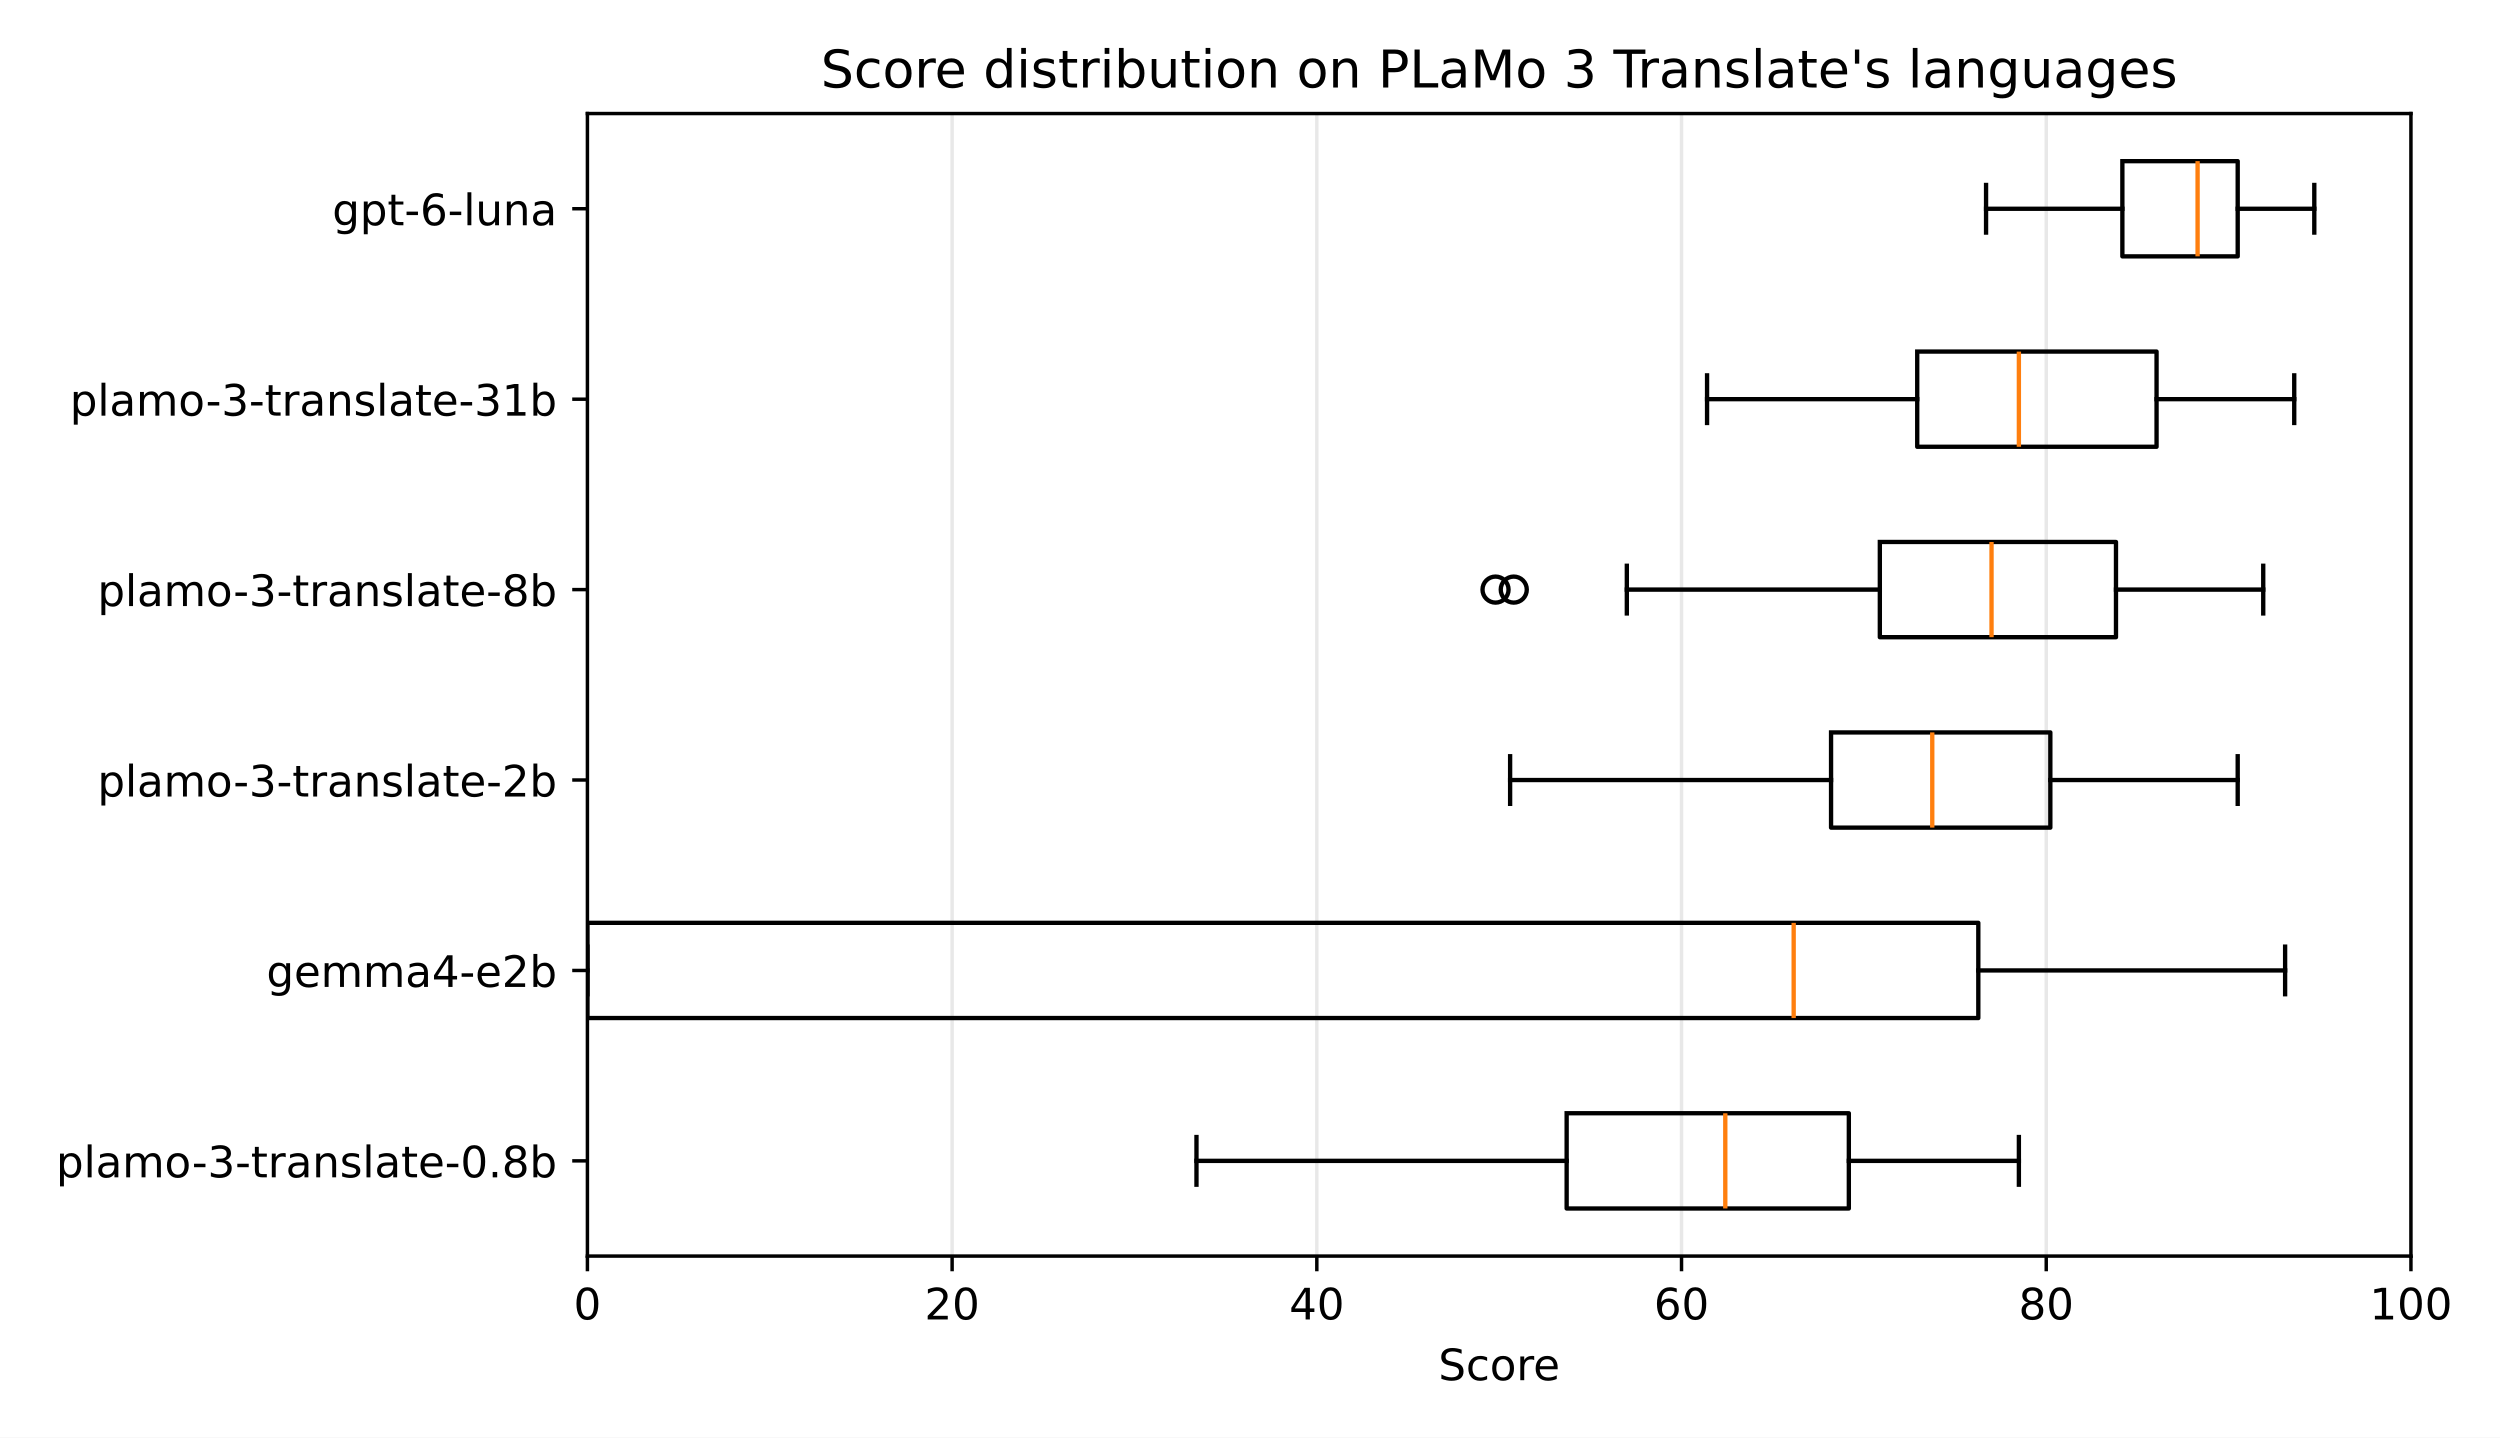
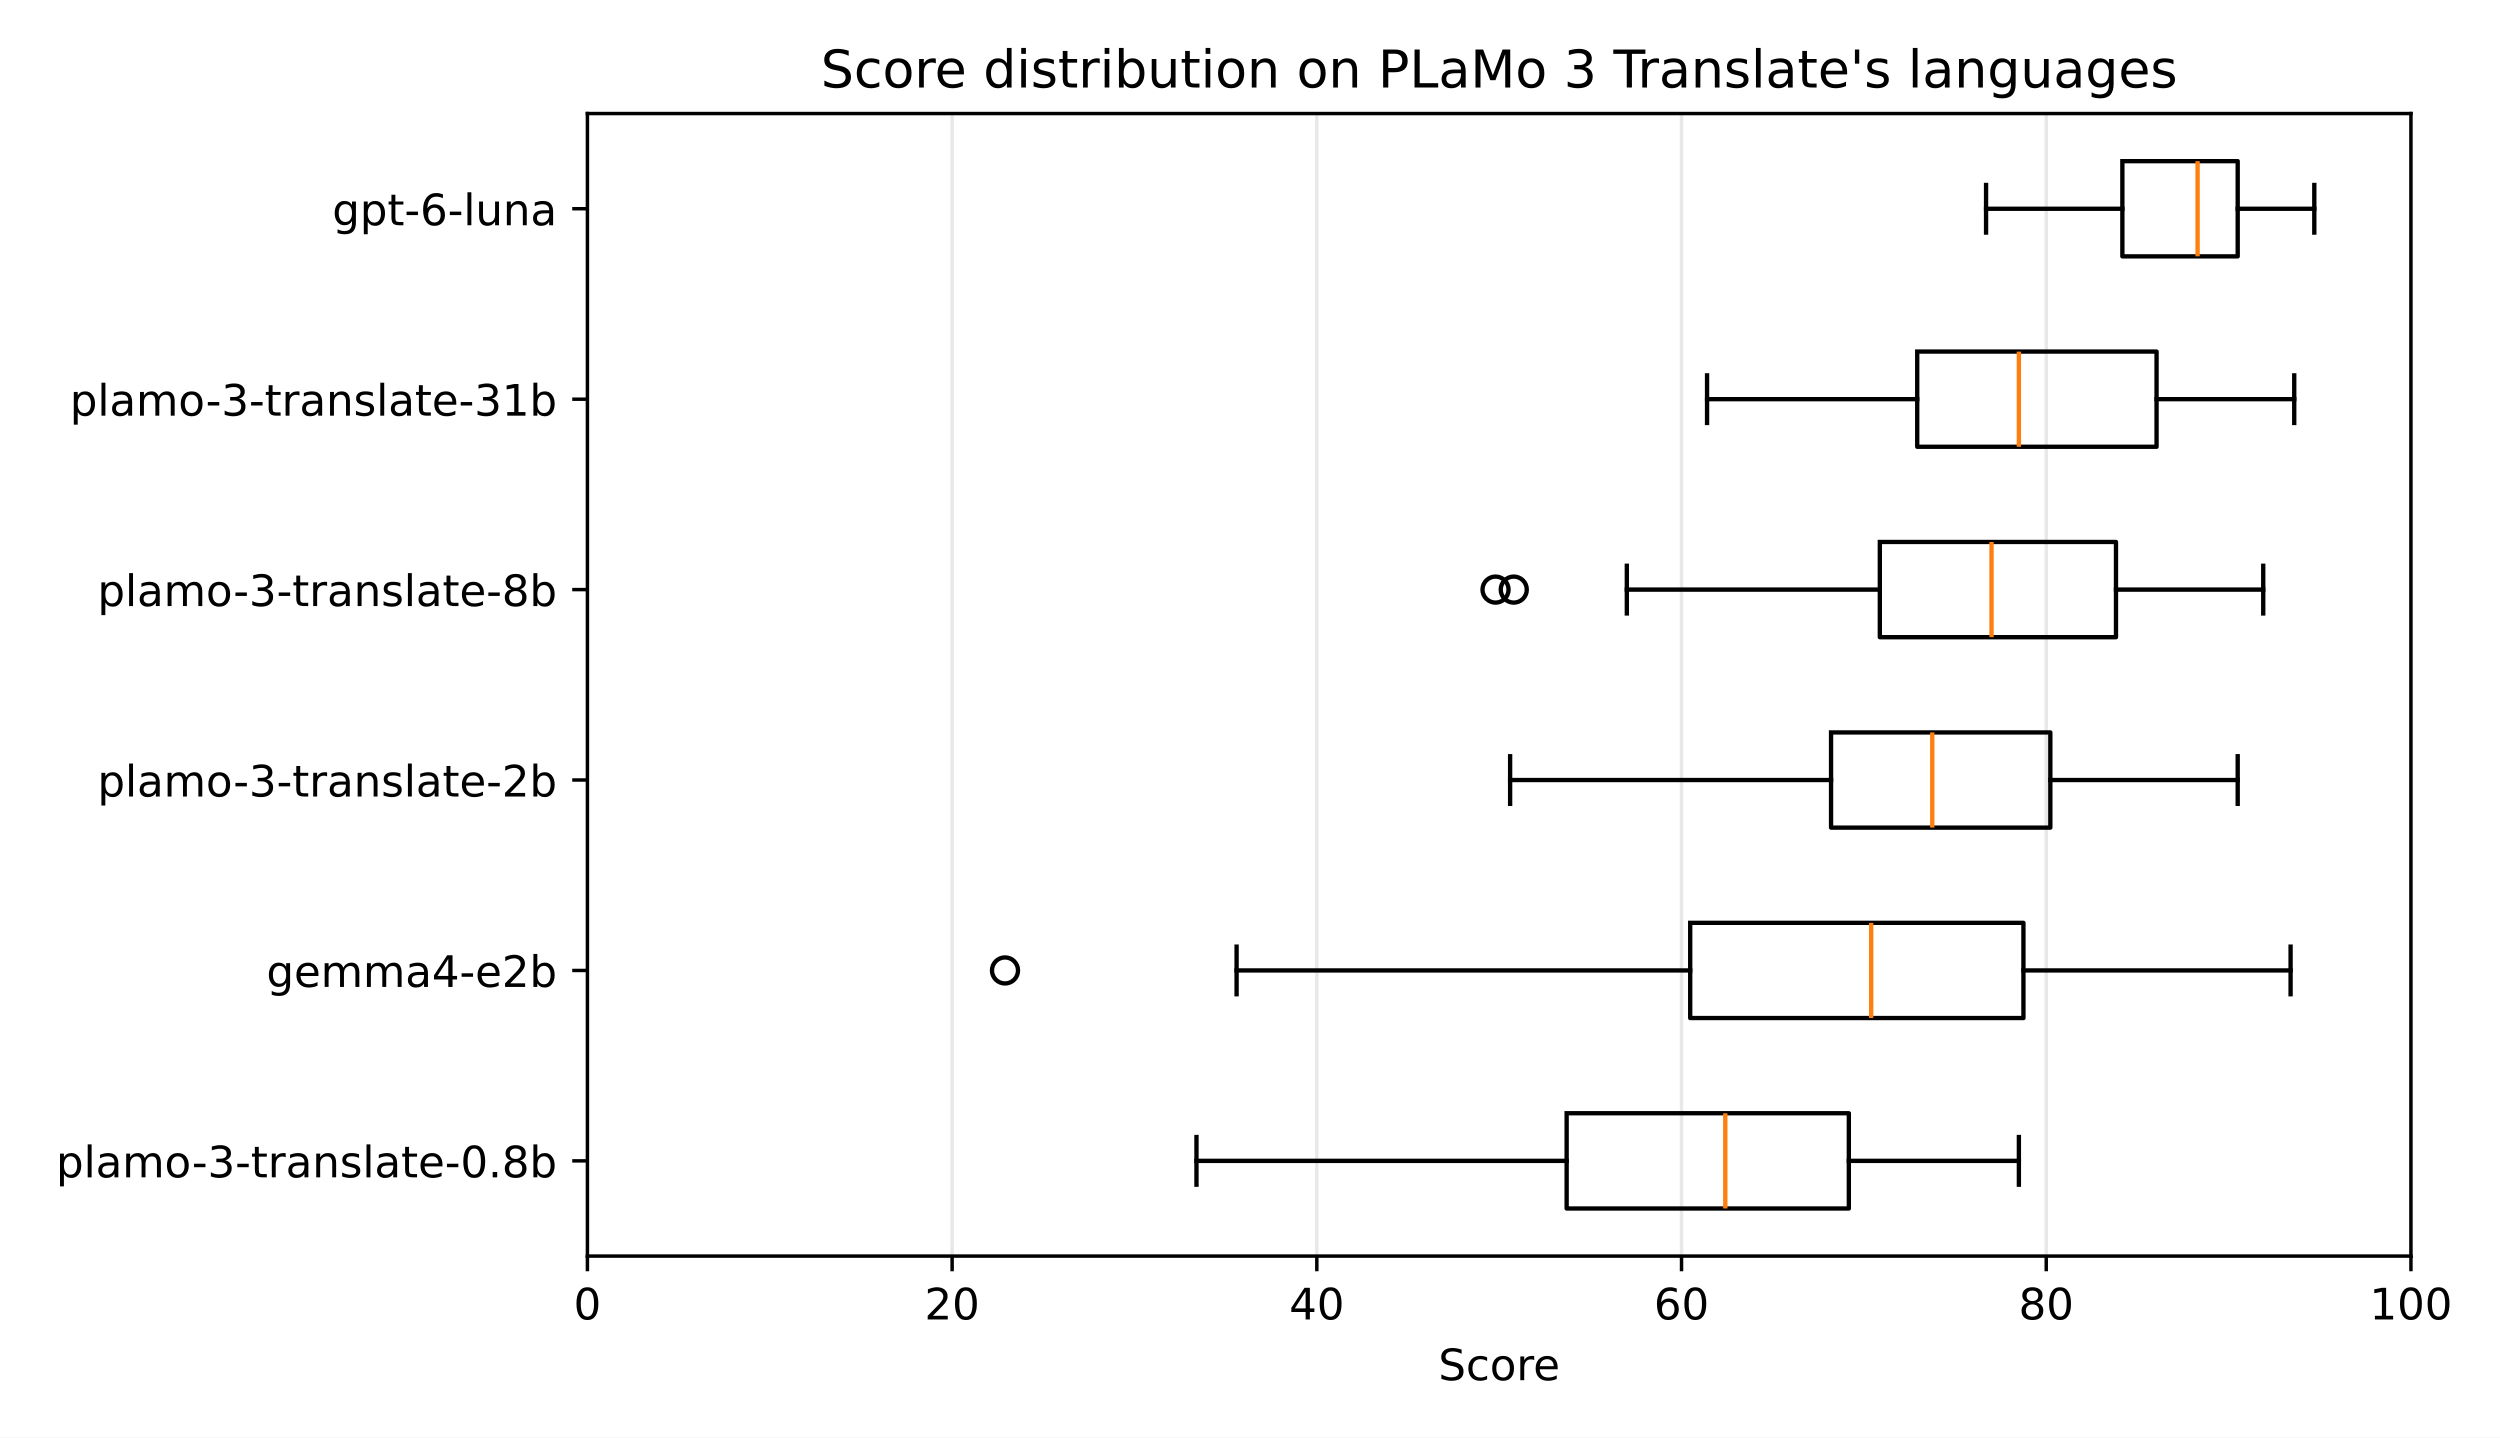
<svg xmlns="http://www.w3.org/2000/svg" xmlns:xlink="http://www.w3.org/1999/xlink" width="576pt" height="331.2pt" viewBox="0 0 576 331.2" version="1.1">
  <defs>
    <style type="text/css">*{stroke-linejoin: round; stroke-linecap: butt}</style>
  </defs>
  <g id="figure_1">
    <g id="patch_1">
      <path d="M 0 331.2  L 576 331.2  L 576 0  L 0 0  z " style="fill: #ffffff" />
    </g>
    <g id="axes_1">
      <g id="patch_2">
        <path d="M 135.34 289.4  L 555.48 289.4  L 555.48 26.16  L 135.34 26.16  z " style="fill: #ffffff" />
      </g>
      <g id="matplotlib.axis_1">
        <g id="xtick_1">
          <g id="line2d_1">
            <path d="M 135.34 289.4  L 135.34 26.16  " clip-path="url(#p8985b34cfa)" style="fill: none; stroke: #b0b0b0; stroke-opacity: 0.3; stroke-width: 0.8; stroke-linecap: square" />
          </g>
          <g id="line2d_2">
            <defs>
              <path id="m380022a81d" d="M 0 0  L 0 3.5  " style="stroke: #000000; stroke-width: 0.8" />
            </defs>
            <g>
              <use xlink:href="#m380022a81d" x="135.34" y="289.4" style="stroke: #000000; stroke-width: 0.8" />
            </g>
          </g>
          <g id="text_1">
            <g transform="translate(132.1587 303.9977) scale(0.1 -0.1)">
              <defs>
                <path id="DejaVuSans-13" d="M 2034 4250  Q 1547 4250 1301 3770  Q 1056 3291 1056 2328  Q 1056 1369 1301 889  Q 1547 409 2034 409  Q 2525 409 2770 889  Q 3016 1369 3016 2328  Q 3016 3291 2770 3770  Q 2525 4250 2034 4250  z M 2034 4750  Q 2819 4750 3233 4129  Q 3647 3509 3647 2328  Q 3647 1150 3233 529  Q 2819 -91 2034 -91  Q 1250 -91 836 529  Q 422 1150 422 2328  Q 422 3509 836 4129  Q 1250 4750 2034 4750  z " transform="scale(0.015625)" />
              </defs>
              <use xlink:href="#DejaVuSans-13" />
            </g>
          </g>
        </g>
        <g id="xtick_2">
          <g id="line2d_3">
            <path d="M 219.368 289.4  L 219.368 26.16  " clip-path="url(#p8985b34cfa)" style="fill: none; stroke: #b0b0b0; stroke-opacity: 0.3; stroke-width: 0.8; stroke-linecap: square" />
          </g>
          <g id="line2d_4">
            <g>
              <use xlink:href="#m380022a81d" x="219.368" y="289.4" style="stroke: #000000; stroke-width: 0.8" />
            </g>
          </g>
          <g id="text_2">
            <g transform="translate(213.0055 303.9977) scale(0.1 -0.1)">
              <defs>
                <path id="DejaVuSans-15" d="M 1228 531  L 3431 531  L 3431 0  L 469 0  L 469 531  Q 828 903 1448 1529  Q 2069 2156 2228 2338  Q 2531 2678 2651 2914  Q 2772 3150 2772 3378  Q 2772 3750 2511 3984  Q 2250 4219 1831 4219  Q 1534 4219 1204 4116  Q 875 4013 500 3803  L 500 4441  Q 881 4594 1212 4672  Q 1544 4750 1819 4750  Q 2544 4750 2975 4387  Q 3406 4025 3406 3419  Q 3406 3131 3298 2873  Q 3191 2616 2906 2266  Q 2828 2175 2409 1742  Q 1991 1309 1228 531  z " transform="scale(0.015625)" />
              </defs>
              <use xlink:href="#DejaVuSans-15" />
              <use xlink:href="#DejaVuSans-13" transform="translate(63.625 0)" />
            </g>
          </g>
        </g>
        <g id="xtick_3">
          <g id="line2d_5">
            <path d="M 303.396 289.4  L 303.396 26.16  " clip-path="url(#p8985b34cfa)" style="fill: none; stroke: #b0b0b0; stroke-opacity: 0.3; stroke-width: 0.8; stroke-linecap: square" />
          </g>
          <g id="line2d_6">
            <g>
              <use xlink:href="#m380022a81d" x="303.396" y="289.4" style="stroke: #000000; stroke-width: 0.8" />
            </g>
          </g>
          <g id="text_3">
            <g transform="translate(297.0335 303.9977) scale(0.1 -0.1)">
              <defs>
                <path id="DejaVuSans-17" d="M 2419 4116  L 825 1625  L 2419 1625  L 2419 4116  z M 2253 4666  L 3047 4666  L 3047 1625  L 3713 1625  L 3713 1100  L 3047 1100  L 3047 0  L 2419 0  L 2419 1100  L 313 1100  L 313 1709  L 2253 4666  z " transform="scale(0.015625)" />
              </defs>
              <use xlink:href="#DejaVuSans-17" />
              <use xlink:href="#DejaVuSans-13" transform="translate(63.625 0)" />
            </g>
          </g>
        </g>
        <g id="xtick_4">
          <g id="line2d_7">
            <path d="M 387.424 289.4  L 387.424 26.16  " clip-path="url(#p8985b34cfa)" style="fill: none; stroke: #b0b0b0; stroke-opacity: 0.3; stroke-width: 0.8; stroke-linecap: square" />
          </g>
          <g id="line2d_8">
            <g>
              <use xlink:href="#m380022a81d" x="387.424" y="289.4" style="stroke: #000000; stroke-width: 0.8" />
            </g>
          </g>
          <g id="text_4">
            <g transform="translate(381.0615 303.9977) scale(0.1 -0.1)">
              <defs>
                <path id="DejaVuSans-19" d="M 2113 2584  Q 1688 2584 1439 2293  Q 1191 2003 1191 1497  Q 1191 994 1439 701  Q 1688 409 2113 409  Q 2538 409 2786 701  Q 3034 994 3034 1497  Q 3034 2003 2786 2293  Q 2538 2584 2113 2584  z M 3366 4563  L 3366 3988  Q 3128 4100 2886 4159  Q 2644 4219 2406 4219  Q 1781 4219 1451 3797  Q 1122 3375 1075 2522  Q 1259 2794 1537 2939  Q 1816 3084 2150 3084  Q 2853 3084 3261 2657  Q 3669 2231 3669 1497  Q 3669 778 3244 343  Q 2819 -91 2113 -91  Q 1303 -91 875 529  Q 447 1150 447 2328  Q 447 3434 972 4092  Q 1497 4750 2381 4750  Q 2619 4750 2861 4703  Q 3103 4656 3366 4563  z " transform="scale(0.015625)" />
              </defs>
              <use xlink:href="#DejaVuSans-19" />
              <use xlink:href="#DejaVuSans-13" transform="translate(63.625 0)" />
            </g>
          </g>
        </g>
        <g id="xtick_5">
          <g id="line2d_9">
            <path d="M 471.452 289.4  L 471.452 26.16  " clip-path="url(#p8985b34cfa)" style="fill: none; stroke: #b0b0b0; stroke-opacity: 0.3; stroke-width: 0.8; stroke-linecap: square" />
          </g>
          <g id="line2d_10">
            <g>
              <use xlink:href="#m380022a81d" x="471.452" y="289.4" style="stroke: #000000; stroke-width: 0.8" />
            </g>
          </g>
          <g id="text_5">
            <g transform="translate(465.0895 303.9977) scale(0.1 -0.1)">
              <defs>
                <path id="DejaVuSans-1b" d="M 2034 2216  Q 1584 2216 1326 1975  Q 1069 1734 1069 1313  Q 1069 891 1326 650  Q 1584 409 2034 409  Q 2484 409 2743 651  Q 3003 894 3003 1313  Q 3003 1734 2745 1975  Q 2488 2216 2034 2216  z M 1403 2484  Q 997 2584 770 2862  Q 544 3141 544 3541  Q 544 4100 942 4425  Q 1341 4750 2034 4750  Q 2731 4750 3128 4425  Q 3525 4100 3525 3541  Q 3525 3141 3298 2862  Q 3072 2584 2669 2484  Q 3125 2378 3379 2068  Q 3634 1759 3634 1313  Q 3634 634 3220 271  Q 2806 -91 2034 -91  Q 1263 -91 848 271  Q 434 634 434 1313  Q 434 1759 690 2068  Q 947 2378 1403 2484  z M 1172 3481  Q 1172 3119 1398 2916  Q 1625 2713 2034 2713  Q 2441 2713 2670 2916  Q 2900 3119 2900 3481  Q 2900 3844 2670 4047  Q 2441 4250 2034 4250  Q 1625 4250 1398 4047  Q 1172 3844 1172 3481  z " transform="scale(0.015625)" />
              </defs>
              <use xlink:href="#DejaVuSans-1b" />
              <use xlink:href="#DejaVuSans-13" transform="translate(63.625 0)" />
            </g>
          </g>
        </g>
        <g id="xtick_6">
          <g id="line2d_11">
            <path d="M 555.48 289.4  L 555.48 26.16  " clip-path="url(#p8985b34cfa)" style="fill: none; stroke: #b0b0b0; stroke-opacity: 0.3; stroke-width: 0.8; stroke-linecap: square" />
          </g>
          <g id="line2d_12">
            <g>
              <use xlink:href="#m380022a81d" x="555.48" y="289.4" style="stroke: #000000; stroke-width: 0.8" />
            </g>
          </g>
          <g id="text_6">
            <g transform="translate(545.9362 303.9977) scale(0.1 -0.1)">
              <defs>
                <path id="DejaVuSans-14" d="M 794 531  L 1825 531  L 1825 4091  L 703 3866  L 703 4441  L 1819 4666  L 2450 4666  L 2450 531  L 3481 531  L 3481 0  L 794 0  L 794 531  z " transform="scale(0.015625)" />
              </defs>
              <use xlink:href="#DejaVuSans-14" />
              <use xlink:href="#DejaVuSans-13" transform="translate(63.625 0)" />
              <use xlink:href="#DejaVuSans-13" transform="translate(127.25 0)" />
            </g>
          </g>
        </g>
        <g id="text_7">
          <g transform="translate(331.4053 317.9977) scale(0.1 -0.1)">
            <defs>
              <path id="DejaVuSans-36" d="M 3425 4513  L 3425 3897  Q 3066 4069 2747 4153  Q 2428 4238 2131 4238  Q 1616 4238 1336 4038  Q 1056 3838 1056 3469  Q 1056 3159 1242 3001  Q 1428 2844 1947 2747  L 2328 2669  Q 3034 2534 3370 2195  Q 3706 1856 3706 1288  Q 3706 609 3251 259  Q 2797 -91 1919 -91  Q 1588 -91 1214 -16  Q 841 59 441 206  L 441 856  Q 825 641 1194 531  Q 1563 422 1919 422  Q 2459 422 2753 634  Q 3047 847 3047 1241  Q 3047 1584 2836 1778  Q 2625 1972 2144 2069  L 1759 2144  Q 1053 2284 737 2584  Q 422 2884 422 3419  Q 422 4038 858 4394  Q 1294 4750 2059 4750  Q 2388 4750 2728 4690  Q 3069 4631 3425 4513  z " transform="scale(0.015625)" />
              <path id="DejaVuSans-46" d="M 3122 3366  L 3122 2828  Q 2878 2963 2633 3030  Q 2388 3097 2138 3097  Q 1578 3097 1268 2742  Q 959 2388 959 1747  Q 959 1106 1268 751  Q 1578 397 2138 397  Q 2388 397 2633 464  Q 2878 531 3122 666  L 3122 134  Q 2881 22 2623 -34  Q 2366 -91 2075 -91  Q 1284 -91 818 406  Q 353 903 353 1747  Q 353 2603 823 3093  Q 1294 3584 2113 3584  Q 2378 3584 2631 3529  Q 2884 3475 3122 3366  z " transform="scale(0.015625)" />
              <path id="DejaVuSans-52" d="M 1959 3097  Q 1497 3097 1228 2736  Q 959 2375 959 1747  Q 959 1119 1226 758  Q 1494 397 1959 397  Q 2419 397 2687 759  Q 2956 1122 2956 1747  Q 2956 2369 2687 2733  Q 2419 3097 1959 3097  z M 1959 3584  Q 2709 3584 3137 3096  Q 3566 2609 3566 1747  Q 3566 888 3137 398  Q 2709 -91 1959 -91  Q 1206 -91 779 398  Q 353 888 353 1747  Q 353 2609 779 3096  Q 1206 3584 1959 3584  z " transform="scale(0.015625)" />
              <path id="DejaVuSans-55" d="M 2631 2963  Q 2534 3019 2420 3045  Q 2306 3072 2169 3072  Q 1681 3072 1420 2755  Q 1159 2438 1159 1844  L 1159 0  L 581 0  L 581 3500  L 1159 3500  L 1159 2956  Q 1341 3275 1631 3429  Q 1922 3584 2338 3584  Q 2397 3584 2469 3576  Q 2541 3569 2628 3553  L 2631 2963  z " transform="scale(0.015625)" />
              <path id="DejaVuSans-48" d="M 3597 1894  L 3597 1613  L 953 1613  Q 991 1019 1311 708  Q 1631 397 2203 397  Q 2534 397 2845 478  Q 3156 559 3463 722  L 3463 178  Q 3153 47 2828 -22  Q 2503 -91 2169 -91  Q 1331 -91 842 396  Q 353 884 353 1716  Q 353 2575 817 3079  Q 1281 3584 2069 3584  Q 2775 3584 3186 3129  Q 3597 2675 3597 1894  z M 3022 2063  Q 3016 2534 2758 2815  Q 2500 3097 2075 3097  Q 1594 3097 1305 2825  Q 1016 2553 972 2059  L 3022 2063  z " transform="scale(0.015625)" />
            </defs>
            <use xlink:href="#DejaVuSans-36" />
            <use xlink:href="#DejaVuSans-46" transform="translate(63.48438 0)" />
            <use xlink:href="#DejaVuSans-52" transform="translate(118.4688 0)" />
            <use xlink:href="#DejaVuSans-55" transform="translate(179.6562 0)" />
            <use xlink:href="#DejaVuSans-48" transform="translate(218.5625 0)" />
          </g>
        </g>
      </g>
      <g id="matplotlib.axis_2">
        <g id="ytick_1">
          <g id="line2d_13">
            <defs>
              <path id="m317c1294ce" d="M 0 0  L -3.5 0  " style="stroke: #000000; stroke-width: 0.8" />
            </defs>
            <g>
              <use xlink:href="#m317c1294ce" x="135.34" y="48.097" style="stroke: #000000; stroke-width: 0.8" />
            </g>
          </g>
          <g id="text_8">
            <g transform="translate(76.56344 51.89588) scale(0.1 -0.1)">
              <defs>
                <path id="DejaVuSans-4a" d="M 2906 1791  Q 2906 2416 2648 2759  Q 2391 3103 1925 3103  Q 1463 3103 1205 2759  Q 947 2416 947 1791  Q 947 1169 1205 825  Q 1463 481 1925 481  Q 2391 481 2648 825  Q 2906 1169 2906 1791  z M 3481 434  Q 3481 -459 3084 -895  Q 2688 -1331 1869 -1331  Q 1566 -1331 1297 -1286  Q 1028 -1241 775 -1147  L 775 -588  Q 1028 -725 1275 -790  Q 1522 -856 1778 -856  Q 2344 -856 2625 -561  Q 2906 -266 2906 331  L 2906 616  Q 2728 306 2450 153  Q 2172 0 1784 0  Q 1141 0 747 490  Q 353 981 353 1791  Q 353 2603 747 3093  Q 1141 3584 1784 3584  Q 2172 3584 2450 3431  Q 2728 3278 2906 2969  L 2906 3500  L 3481 3500  L 3481 434  z " transform="scale(0.015625)" />
                <path id="DejaVuSans-53" d="M 1159 525  L 1159 -1331  L 581 -1331  L 581 3500  L 1159 3500  L 1159 2969  Q 1341 3281 1617 3432  Q 1894 3584 2278 3584  Q 2916 3584 3314 3078  Q 3713 2572 3713 1747  Q 3713 922 3314 415  Q 2916 -91 2278 -91  Q 1894 -91 1617 61  Q 1341 213 1159 525  z M 3116 1747  Q 3116 2381 2855 2742  Q 2594 3103 2138 3103  Q 1681 3103 1420 2742  Q 1159 2381 1159 1747  Q 1159 1113 1420 752  Q 1681 391 2138 391  Q 2594 391 2855 752  Q 3116 1113 3116 1747  z " transform="scale(0.015625)" />
                <path id="DejaVuSans-57" d="M 1172 4494  L 1172 3500  L 2356 3500  L 2356 3053  L 1172 3053  L 1172 1153  Q 1172 725 1289 603  Q 1406 481 1766 481  L 2356 481  L 2356 0  L 1766 0  Q 1100 0 847 248  Q 594 497 594 1153  L 594 3053  L 172 3053  L 172 3500  L 594 3500  L 594 4494  L 1172 4494  z " transform="scale(0.015625)" />
                <path id="DejaVuSans-10" d="M 313 2009  L 1997 2009  L 1997 1497  L 313 1497  L 313 2009  z " transform="scale(0.015625)" />
                <path id="DejaVuSans-4f" d="M 603 4863  L 1178 4863  L 1178 0  L 603 0  L 603 4863  z " transform="scale(0.015625)" />
                <path id="DejaVuSans-58" d="M 544 1381  L 544 3500  L 1119 3500  L 1119 1403  Q 1119 906 1312 657  Q 1506 409 1894 409  Q 2359 409 2629 706  Q 2900 1003 2900 1516  L 2900 3500  L 3475 3500  L 3475 0  L 2900 0  L 2900 538  Q 2691 219 2414 64  Q 2138 -91 1772 -91  Q 1169 -91 856 284  Q 544 659 544 1381  z M 1991 3584  L 1991 3584  z " transform="scale(0.015625)" />
                <path id="DejaVuSans-51" d="M 3513 2113  L 3513 0  L 2938 0  L 2938 2094  Q 2938 2591 2744 2837  Q 2550 3084 2163 3084  Q 1697 3084 1428 2787  Q 1159 2491 1159 1978  L 1159 0  L 581 0  L 581 3500  L 1159 3500  L 1159 2956  Q 1366 3272 1645 3428  Q 1925 3584 2291 3584  Q 2894 3584 3203 3211  Q 3513 2838 3513 2113  z " transform="scale(0.015625)" />
                <path id="DejaVuSans-44" d="M 2194 1759  Q 1497 1759 1228 1600  Q 959 1441 959 1056  Q 959 750 1161 570  Q 1363 391 1709 391  Q 2188 391 2477 730  Q 2766 1069 2766 1631  L 2766 1759  L 2194 1759  z M 3341 1997  L 3341 0  L 2766 0  L 2766 531  Q 2569 213 2275 61  Q 1981 -91 1556 -91  Q 1019 -91 701 211  Q 384 513 384 1019  Q 384 1609 779 1909  Q 1175 2209 1959 2209  L 2766 2209  L 2766 2266  Q 2766 2663 2505 2880  Q 2244 3097 1772 3097  Q 1472 3097 1187 3025  Q 903 2953 641 2809  L 641 3341  Q 956 3463 1253 3523  Q 1550 3584 1831 3584  Q 2591 3584 2966 3190  Q 3341 2797 3341 1997  z " transform="scale(0.015625)" />
              </defs>
              <use xlink:href="#DejaVuSans-4a" />
              <use xlink:href="#DejaVuSans-53" transform="translate(63.48438 0)" />
              <use xlink:href="#DejaVuSans-57" transform="translate(126.9688 0)" />
              <use xlink:href="#DejaVuSans-10" transform="translate(166.1719 0)" />
              <use xlink:href="#DejaVuSans-19" transform="translate(202.25 0)" />
              <use xlink:href="#DejaVuSans-10" transform="translate(265.875 0)" />
              <use xlink:href="#DejaVuSans-4f" transform="translate(301.9531 0)" />
              <use xlink:href="#DejaVuSans-58" transform="translate(329.7344 0)" />
              <use xlink:href="#DejaVuSans-51" transform="translate(393.1094 0)" />
              <use xlink:href="#DejaVuSans-44" transform="translate(456.4844 0)" />
            </g>
          </g>
        </g>
        <g id="ytick_2">
          <g id="line2d_14">
            <g>
              <use xlink:href="#m317c1294ce" x="135.34" y="91.97" style="stroke: #000000; stroke-width: 0.8" />
            </g>
          </g>
          <g id="text_9">
            <g transform="translate(16.09469 95.76922) scale(0.1 -0.1)">
              <defs>
                <path id="DejaVuSans-50" d="M 3328 2828  Q 3544 3216 3844 3400  Q 4144 3584 4550 3584  Q 5097 3584 5394 3201  Q 5691 2819 5691 2113  L 5691 0  L 5113 0  L 5113 2094  Q 5113 2597 4934 2840  Q 4756 3084 4391 3084  Q 3944 3084 3684 2787  Q 3425 2491 3425 1978  L 3425 0  L 2847 0  L 2847 2094  Q 2847 2600 2669 2842  Q 2491 3084 2119 3084  Q 1678 3084 1418 2786  Q 1159 2488 1159 1978  L 1159 0  L 581 0  L 581 3500  L 1159 3500  L 1159 2956  Q 1356 3278 1631 3431  Q 1906 3584 2284 3584  Q 2666 3584 2933 3390  Q 3200 3197 3328 2828  z " transform="scale(0.015625)" />
                <path id="DejaVuSans-16" d="M 2597 2516  Q 3050 2419 3304 2112  Q 3559 1806 3559 1356  Q 3559 666 3084 287  Q 2609 -91 1734 -91  Q 1441 -91 1130 -33  Q 819 25 488 141  L 488 750  Q 750 597 1062 519  Q 1375 441 1716 441  Q 2309 441 2620 675  Q 2931 909 2931 1356  Q 2931 1769 2642 2001  Q 2353 2234 1838 2234  L 1294 2234  L 1294 2753  L 1863 2753  Q 2328 2753 2575 2939  Q 2822 3125 2822 3475  Q 2822 3834 2567 4026  Q 2313 4219 1838 4219  Q 1578 4219 1281 4162  Q 984 4106 628 3988  L 628 4550  Q 988 4650 1302 4700  Q 1616 4750 1894 4750  Q 2613 4750 3031 4423  Q 3450 4097 3450 3541  Q 3450 3153 3228 2886  Q 3006 2619 2597 2516  z " transform="scale(0.015625)" />
                <path id="DejaVuSans-56" d="M 2834 3397  L 2834 2853  Q 2591 2978 2328 3040  Q 2066 3103 1784 3103  Q 1356 3103 1142 2972  Q 928 2841 928 2578  Q 928 2378 1081 2264  Q 1234 2150 1697 2047  L 1894 2003  Q 2506 1872 2764 1633  Q 3022 1394 3022 966  Q 3022 478 2636 193  Q 2250 -91 1575 -91  Q 1294 -91 989 -36  Q 684 19 347 128  L 347 722  Q 666 556 975 473  Q 1284 391 1588 391  Q 1994 391 2212 530  Q 2431 669 2431 922  Q 2431 1156 2273 1281  Q 2116 1406 1581 1522  L 1381 1569  Q 847 1681 609 1914  Q 372 2147 372 2553  Q 372 3047 722 3315  Q 1072 3584 1716 3584  Q 2034 3584 2315 3537  Q 2597 3491 2834 3397  z " transform="scale(0.015625)" />
                <path id="DejaVuSans-45" d="M 3116 1747  Q 3116 2381 2855 2742  Q 2594 3103 2138 3103  Q 1681 3103 1420 2742  Q 1159 2381 1159 1747  Q 1159 1113 1420 752  Q 1681 391 2138 391  Q 2594 391 2855 752  Q 3116 1113 3116 1747  z M 1159 2969  Q 1341 3281 1617 3432  Q 1894 3584 2278 3584  Q 2916 3584 3314 3078  Q 3713 2572 3713 1747  Q 3713 922 3314 415  Q 2916 -91 2278 -91  Q 1894 -91 1617 61  Q 1341 213 1159 525  L 1159 0  L 581 0  L 581 4863  L 1159 4863  L 1159 2969  z " transform="scale(0.015625)" />
              </defs>
              <use xlink:href="#DejaVuSans-53" />
              <use xlink:href="#DejaVuSans-4f" transform="translate(63.48438 0)" />
              <use xlink:href="#DejaVuSans-44" transform="translate(91.26562 0)" />
              <use xlink:href="#DejaVuSans-50" transform="translate(152.5469 0)" />
              <use xlink:href="#DejaVuSans-52" transform="translate(249.9531 0)" />
              <use xlink:href="#DejaVuSans-10" transform="translate(313 0)" />
              <use xlink:href="#DejaVuSans-16" transform="translate(349.0781 0)" />
              <use xlink:href="#DejaVuSans-10" transform="translate(412.7031 0)" />
              <use xlink:href="#DejaVuSans-57" transform="translate(448.7812 0)" />
              <use xlink:href="#DejaVuSans-55" transform="translate(487.9844 0)" />
              <use xlink:href="#DejaVuSans-44" transform="translate(529.0938 0)" />
              <use xlink:href="#DejaVuSans-51" transform="translate(590.375 0)" />
              <use xlink:href="#DejaVuSans-56" transform="translate(653.75 0)" />
              <use xlink:href="#DejaVuSans-4f" transform="translate(705.8438 0)" />
              <use xlink:href="#DejaVuSans-44" transform="translate(733.625 0)" />
              <use xlink:href="#DejaVuSans-57" transform="translate(794.9062 0)" />
              <use xlink:href="#DejaVuSans-48" transform="translate(834.1094 0)" />
              <use xlink:href="#DejaVuSans-10" transform="translate(895.6406 0)" />
              <use xlink:href="#DejaVuSans-16" transform="translate(931.7188 0)" />
              <use xlink:href="#DejaVuSans-14" transform="translate(995.3438 0)" />
              <use xlink:href="#DejaVuSans-45" transform="translate(1058.969 0)" />
            </g>
          </g>
        </g>
        <g id="ytick_3">
          <g id="line2d_15">
            <g>
              <use xlink:href="#m317c1294ce" x="135.34" y="135.843" style="stroke: #000000; stroke-width: 0.8" />
            </g>
          </g>
          <g id="text_10">
            <g transform="translate(22.45719 139.6426) scale(0.1 -0.1)">
              <use xlink:href="#DejaVuSans-53" />
              <use xlink:href="#DejaVuSans-4f" transform="translate(63.48438 0)" />
              <use xlink:href="#DejaVuSans-44" transform="translate(91.26562 0)" />
              <use xlink:href="#DejaVuSans-50" transform="translate(152.5469 0)" />
              <use xlink:href="#DejaVuSans-52" transform="translate(249.9531 0)" />
              <use xlink:href="#DejaVuSans-10" transform="translate(313 0)" />
              <use xlink:href="#DejaVuSans-16" transform="translate(349.0781 0)" />
              <use xlink:href="#DejaVuSans-10" transform="translate(412.7031 0)" />
              <use xlink:href="#DejaVuSans-57" transform="translate(448.7812 0)" />
              <use xlink:href="#DejaVuSans-55" transform="translate(487.9844 0)" />
              <use xlink:href="#DejaVuSans-44" transform="translate(529.0938 0)" />
              <use xlink:href="#DejaVuSans-51" transform="translate(590.375 0)" />
              <use xlink:href="#DejaVuSans-56" transform="translate(653.75 0)" />
              <use xlink:href="#DejaVuSans-4f" transform="translate(705.8438 0)" />
              <use xlink:href="#DejaVuSans-44" transform="translate(733.625 0)" />
              <use xlink:href="#DejaVuSans-57" transform="translate(794.9062 0)" />
              <use xlink:href="#DejaVuSans-48" transform="translate(834.1094 0)" />
              <use xlink:href="#DejaVuSans-10" transform="translate(895.6406 0)" />
              <use xlink:href="#DejaVuSans-1b" transform="translate(931.7188 0)" />
              <use xlink:href="#DejaVuSans-45" transform="translate(995.3438 0)" />
            </g>
          </g>
        </g>
        <g id="ytick_4">
          <g id="line2d_16">
            <g>
              <use xlink:href="#m317c1294ce" x="135.34" y="179.717" style="stroke: #000000; stroke-width: 0.8" />
            </g>
          </g>
          <g id="text_11">
            <g transform="translate(22.45719 183.5159) scale(0.1 -0.1)">
              <use xlink:href="#DejaVuSans-53" />
              <use xlink:href="#DejaVuSans-4f" transform="translate(63.48438 0)" />
              <use xlink:href="#DejaVuSans-44" transform="translate(91.26562 0)" />
              <use xlink:href="#DejaVuSans-50" transform="translate(152.5469 0)" />
              <use xlink:href="#DejaVuSans-52" transform="translate(249.9531 0)" />
              <use xlink:href="#DejaVuSans-10" transform="translate(313 0)" />
              <use xlink:href="#DejaVuSans-16" transform="translate(349.0781 0)" />
              <use xlink:href="#DejaVuSans-10" transform="translate(412.7031 0)" />
              <use xlink:href="#DejaVuSans-57" transform="translate(448.7812 0)" />
              <use xlink:href="#DejaVuSans-55" transform="translate(487.9844 0)" />
              <use xlink:href="#DejaVuSans-44" transform="translate(529.0938 0)" />
              <use xlink:href="#DejaVuSans-51" transform="translate(590.375 0)" />
              <use xlink:href="#DejaVuSans-56" transform="translate(653.75 0)" />
              <use xlink:href="#DejaVuSans-4f" transform="translate(705.8438 0)" />
              <use xlink:href="#DejaVuSans-44" transform="translate(733.625 0)" />
              <use xlink:href="#DejaVuSans-57" transform="translate(794.9062 0)" />
              <use xlink:href="#DejaVuSans-48" transform="translate(834.1094 0)" />
              <use xlink:href="#DejaVuSans-10" transform="translate(895.6406 0)" />
              <use xlink:href="#DejaVuSans-15" transform="translate(931.7188 0)" />
              <use xlink:href="#DejaVuSans-45" transform="translate(995.3438 0)" />
            </g>
          </g>
        </g>
        <g id="ytick_5">
          <g id="line2d_17">
            <g>
              <use xlink:href="#m317c1294ce" x="135.34" y="223.59" style="stroke: #000000; stroke-width: 0.8" />
            </g>
          </g>
          <g id="text_12">
            <g transform="translate(61.39469 227.3892) scale(0.1 -0.1)">
              <use xlink:href="#DejaVuSans-4a" />
              <use xlink:href="#DejaVuSans-48" transform="translate(63.48438 0)" />
              <use xlink:href="#DejaVuSans-50" transform="translate(125.0156 0)" />
              <use xlink:href="#DejaVuSans-50" transform="translate(222.4219 0)" />
              <use xlink:href="#DejaVuSans-44" transform="translate(319.8281 0)" />
              <use xlink:href="#DejaVuSans-17" transform="translate(381.1094 0)" />
              <use xlink:href="#DejaVuSans-10" transform="translate(444.7344 0)" />
              <use xlink:href="#DejaVuSans-48" transform="translate(480.8125 0)" />
              <use xlink:href="#DejaVuSans-15" transform="translate(542.3438 0)" />
              <use xlink:href="#DejaVuSans-45" transform="translate(605.9688 0)" />
            </g>
          </g>
        </g>
        <g id="ytick_6">
          <g id="line2d_18">
            <g>
              <use xlink:href="#m317c1294ce" x="135.34" y="267.463" style="stroke: #000000; stroke-width: 0.8" />
            </g>
          </g>
          <g id="text_13">
            <g transform="translate(12.91656 271.2626) scale(0.1 -0.1)">
              <defs>
                <path id="DejaVuSans-11" d="M 684 794  L 1344 794  L 1344 0  L 684 0  L 684 794  z " transform="scale(0.015625)" />
              </defs>
              <use xlink:href="#DejaVuSans-53" />
              <use xlink:href="#DejaVuSans-4f" transform="translate(63.48438 0)" />
              <use xlink:href="#DejaVuSans-44" transform="translate(91.26562 0)" />
              <use xlink:href="#DejaVuSans-50" transform="translate(152.5469 0)" />
              <use xlink:href="#DejaVuSans-52" transform="translate(249.9531 0)" />
              <use xlink:href="#DejaVuSans-10" transform="translate(313 0)" />
              <use xlink:href="#DejaVuSans-16" transform="translate(349.0781 0)" />
              <use xlink:href="#DejaVuSans-10" transform="translate(412.7031 0)" />
              <use xlink:href="#DejaVuSans-57" transform="translate(448.7812 0)" />
              <use xlink:href="#DejaVuSans-55" transform="translate(487.9844 0)" />
              <use xlink:href="#DejaVuSans-44" transform="translate(529.0938 0)" />
              <use xlink:href="#DejaVuSans-51" transform="translate(590.375 0)" />
              <use xlink:href="#DejaVuSans-56" transform="translate(653.75 0)" />
              <use xlink:href="#DejaVuSans-4f" transform="translate(705.8438 0)" />
              <use xlink:href="#DejaVuSans-44" transform="translate(733.625 0)" />
              <use xlink:href="#DejaVuSans-57" transform="translate(794.9062 0)" />
              <use xlink:href="#DejaVuSans-48" transform="translate(834.1094 0)" />
              <use xlink:href="#DejaVuSans-10" transform="translate(895.6406 0)" />
              <use xlink:href="#DejaVuSans-13" transform="translate(931.7188 0)" />
              <use xlink:href="#DejaVuSans-11" transform="translate(995.3438 0)" />
              <use xlink:href="#DejaVuSans-1b" transform="translate(1027.125 0)" />
              <use xlink:href="#DejaVuSans-45" transform="translate(1090.75 0)" />
            </g>
          </g>
        </g>
      </g>
      <g id="line2d_19">
        <path d="M 488.993 37.128  L 488.993 59.065  L 515.567 59.065  L 515.567 37.128  L 488.993 37.128  " clip-path="url(#p8985b34cfa)" style="fill: none; stroke: #000000; stroke-linecap: square" />
      </g>
      <g id="line2d_20">
        <path d="M 488.993 48.097  L 457.587 48.097  " clip-path="url(#p8985b34cfa)" style="fill: none; stroke: #000000; stroke-linecap: square" />
      </g>
      <g id="line2d_21">
        <path d="M 515.567 48.097  L 533.213 48.097  " clip-path="url(#p8985b34cfa)" style="fill: none; stroke: #000000; stroke-linecap: square" />
      </g>
      <g id="line2d_22">
        <path d="M 457.587 42.612  L 457.587 53.581  " clip-path="url(#p8985b34cfa)" style="fill: none; stroke: #000000; stroke-linecap: square" />
      </g>
      <g id="line2d_23">
        <path d="M 533.213 42.612  L 533.213 53.581  " clip-path="url(#p8985b34cfa)" style="fill: none; stroke: #000000; stroke-linecap: square" />
      </g>
      <g id="line2d_24" />
      <g id="line2d_25">
        <path d="M 441.727 81.002  L 441.727 102.938  L 496.87 102.938  L 496.87 81.002  L 441.727 81.002  " clip-path="url(#p8985b34cfa)" style="fill: none; stroke: #000000; stroke-linecap: square" />
      </g>
      <g id="line2d_26">
        <path d="M 441.727 91.97  L 393.306 91.97  " clip-path="url(#p8985b34cfa)" style="fill: none; stroke: #000000; stroke-linecap: square" />
      </g>
      <g id="line2d_27">
        <path d="M 496.87 91.97  L 528.591 91.97  " clip-path="url(#p8985b34cfa)" style="fill: none; stroke: #000000; stroke-linecap: square" />
      </g>
      <g id="line2d_28">
        <path d="M 393.306 86.486  L 393.306 97.454  " clip-path="url(#p8985b34cfa)" style="fill: none; stroke: #000000; stroke-linecap: square" />
      </g>
      <g id="line2d_29">
        <path d="M 528.591 86.486  L 528.591 97.454  " clip-path="url(#p8985b34cfa)" style="fill: none; stroke: #000000; stroke-linecap: square" />
      </g>
      <g id="line2d_30" />
      <g id="line2d_31">
        <path d="M 433.114 124.875  L 433.114 146.812  L 487.522 146.812  L 487.522 124.875  L 433.114 124.875  " clip-path="url(#p8985b34cfa)" style="fill: none; stroke: #000000; stroke-linecap: square" />
      </g>
      <g id="line2d_32">
        <path d="M 433.114 135.843  L 374.82 135.843  " clip-path="url(#p8985b34cfa)" style="fill: none; stroke: #000000; stroke-linecap: square" />
      </g>
      <g id="line2d_33">
        <path d="M 487.522 135.843  L 521.449 135.843  " clip-path="url(#p8985b34cfa)" style="fill: none; stroke: #000000; stroke-linecap: square" />
      </g>
      <g id="line2d_34">
        <path d="M 374.82 130.359  L 374.82 141.327  " clip-path="url(#p8985b34cfa)" style="fill: none; stroke: #000000; stroke-linecap: square" />
      </g>
      <g id="line2d_35">
        <path d="M 521.449 130.359  L 521.449 141.327  " clip-path="url(#p8985b34cfa)" style="fill: none; stroke: #000000; stroke-linecap: square" />
      </g>
      <g id="line2d_36">
        <defs>
          <path id="m73381cd058" d="M 0 3  C 0.796 3 1.559 2.684 2.121 2.121  C 2.684 1.559 3 0.796 3 0  C 3 -0.796 2.684 -1.559 2.121 -2.121  C 1.559 -2.684 0.796 -3 0 -3  C -0.796 -3 -1.559 -2.684 -2.121 -2.121  C -2.684 -1.559 -3 -0.796 -3 0  C -3 0.796 -2.684 1.559 -2.121 2.121  C -1.559 2.684 -0.796 3 0 3  z " style="stroke: #000000" />
        </defs>
        <g clip-path="url(#p8985b34cfa)">
          <use xlink:href="#m73381cd058" x="344.57" y="135.843" style="fill-opacity: 0; stroke: #000000" />
          <use xlink:href="#m73381cd058" x="348.771" y="135.843" style="fill-opacity: 0; stroke: #000000" />
        </g>
      </g>
      <g id="line2d_37">
        <path d="M 421.875 168.748  L 421.875 190.685  L 472.397 190.685  L 472.397 168.748  L 421.875 168.748  " clip-path="url(#p8985b34cfa)" style="fill: none; stroke: #000000; stroke-linecap: square" />
      </g>
      <g id="line2d_38">
        <path d="M 421.875 179.717  L 347.931 179.717  " clip-path="url(#p8985b34cfa)" style="fill: none; stroke: #000000; stroke-linecap: square" />
      </g>
      <g id="line2d_39">
        <path d="M 472.397 179.717  L 515.567 179.717  " clip-path="url(#p8985b34cfa)" style="fill: none; stroke: #000000; stroke-linecap: square" />
      </g>
      <g id="line2d_40">
        <path d="M 347.931 174.232  L 347.931 185.201  " clip-path="url(#p8985b34cfa)" style="fill: none; stroke: #000000; stroke-linecap: square" />
      </g>
      <g id="line2d_41">
        <path d="M 515.567 174.232  L 515.567 185.201  " clip-path="url(#p8985b34cfa)" style="fill: none; stroke: #000000; stroke-linecap: square" />
      </g>
      <g id="line2d_42" />
      <g id="line2d_43">
-         <path d="M 135.34 212.622  L 135.34 234.558  L 455.802 234.558  L 455.802 212.622  L 135.34 212.622  " clip-path="url(#p8985b34cfa)" style="fill: none; stroke: #000000; stroke-linecap: square" />
+         <path d="M 389.42 212.622  L 389.42 234.558  L 466.2 234.558  L 466.2 212.622  L 389.42 212.622  " clip-path="url(#p8985b34cfa)" style="fill: none; stroke: #000000; stroke-linecap: square" />
      </g>
      <g id="line2d_44">
-         <path d="M 135.34 223.59  L 135.34 223.59  " clip-path="url(#p8985b34cfa)" style="fill: none; stroke: #000000; stroke-linecap: square" />
+         <path d="M 389.42 223.59  L 284.91 223.59  " clip-path="url(#p8985b34cfa)" style="fill: none; stroke: #000000; stroke-linecap: square" />
      </g>
      <g id="line2d_45">
-         <path d="M 455.802 223.59  L 526.49 223.59  " clip-path="url(#p8985b34cfa)" style="fill: none; stroke: #000000; stroke-linecap: square" />
+         <path d="M 466.2 223.59  L 527.751 223.59  " clip-path="url(#p8985b34cfa)" style="fill: none; stroke: #000000; stroke-linecap: square" />
      </g>
      <g id="line2d_46">
-         <path d="M 135.34 218.106  L 135.34 229.074  " clip-path="url(#p8985b34cfa)" style="fill: none; stroke: #000000; stroke-linecap: square" />
+         <path d="M 284.91 218.106  L 284.91 229.074  " clip-path="url(#p8985b34cfa)" style="fill: none; stroke: #000000; stroke-linecap: square" />
      </g>
      <g id="line2d_47">
-         <path d="M 526.49 218.106  L 526.49 229.074  " clip-path="url(#p8985b34cfa)" style="fill: none; stroke: #000000; stroke-linecap: square" />
-       </g>
-       <g id="line2d_48" />
+         <path d="M 527.751 218.106  L 527.751 229.074  " clip-path="url(#p8985b34cfa)" style="fill: none; stroke: #000000; stroke-linecap: square" />
+       </g>
+       <g id="line2d_48">
+         <g clip-path="url(#p8985b34cfa)">
+           <use xlink:href="#m73381cd058" x="231.552" y="223.59" style="fill-opacity: 0; stroke: #000000" />
+         </g>
+       </g>
      <g id="line2d_49">
        <path d="M 360.955 256.495  L 360.955 278.432  L 425.972 278.432  L 425.972 256.495  L 360.955 256.495  " clip-path="url(#p8985b34cfa)" style="fill: none; stroke: #000000; stroke-linecap: square" />
      </g>
      <g id="line2d_50">
        <path d="M 360.955 267.463  L 275.667 267.463  " clip-path="url(#p8985b34cfa)" style="fill: none; stroke: #000000; stroke-linecap: square" />
      </g>
      <g id="line2d_51">
        <path d="M 425.972 267.463  L 465.15 267.463  " clip-path="url(#p8985b34cfa)" style="fill: none; stroke: #000000; stroke-linecap: square" />
      </g>
      <g id="line2d_52">
        <path d="M 275.667 261.979  L 275.667 272.947  " clip-path="url(#p8985b34cfa)" style="fill: none; stroke: #000000; stroke-linecap: square" />
      </g>
      <g id="line2d_53">
        <path d="M 465.15 261.979  L 465.15 272.947  " clip-path="url(#p8985b34cfa)" style="fill: none; stroke: #000000; stroke-linecap: square" />
      </g>
      <g id="line2d_54" />
      <g id="line2d_55">
        <path d="M 506.324 37.128  L 506.324 59.065  " clip-path="url(#p8985b34cfa)" style="fill: none; stroke: #ff7f0e" />
      </g>
      <g id="line2d_56">
        <path d="M 465.15 81.002  L 465.15 102.938  " clip-path="url(#p8985b34cfa)" style="fill: none; stroke: #ff7f0e" />
      </g>
      <g id="line2d_57">
        <path d="M 458.848 124.875  L 458.848 146.812  " clip-path="url(#p8985b34cfa)" style="fill: none; stroke: #ff7f0e" />
      </g>
      <g id="line2d_58">
        <path d="M 445.193 168.748  L 445.193 190.685  " clip-path="url(#p8985b34cfa)" style="fill: none; stroke: #ff7f0e" />
      </g>
      <g id="line2d_59">
-         <path d="M 413.263 212.622  L 413.263 234.558  " clip-path="url(#p8985b34cfa)" style="fill: none; stroke: #ff7f0e" />
+         <path d="M 431.119 212.622  L 431.119 234.558  " clip-path="url(#p8985b34cfa)" style="fill: none; stroke: #ff7f0e" />
      </g>
      <g id="line2d_60">
        <path d="M 397.507 256.495  L 397.507 278.432  " clip-path="url(#p8985b34cfa)" style="fill: none; stroke: #ff7f0e" />
      </g>
      <g id="patch_3">
        <path d="M 135.34 289.4  L 135.34 26.16  " style="fill: none; stroke: #000000; stroke-width: 0.8; stroke-linejoin: miter; stroke-linecap: square" />
      </g>
      <g id="patch_4">
        <path d="M 555.48 289.4  L 555.48 26.16  " style="fill: none; stroke: #000000; stroke-width: 0.8; stroke-linejoin: miter; stroke-linecap: square" />
      </g>
      <g id="patch_5">
        <path d="M 135.34 289.4  L 555.48 289.4  " style="fill: none; stroke: #000000; stroke-width: 0.8; stroke-linejoin: miter; stroke-linecap: square" />
      </g>
      <g id="patch_6">
        <path d="M 135.34 26.16  L 555.48 26.16  " style="fill: none; stroke: #000000; stroke-width: 0.8; stroke-linejoin: miter; stroke-linecap: square" />
      </g>
      <g id="text_14">
        <g transform="translate(189.1166 20.16) scale(0.12 -0.12)">
          <defs>
            <path id="DejaVuSans-3" transform="scale(0.015625)" />
            <path id="DejaVuSans-47" d="M 2906 2969  L 2906 4863  L 3481 4863  L 3481 0  L 2906 0  L 2906 525  Q 2725 213 2448 61  Q 2172 -91 1784 -91  Q 1150 -91 751 415  Q 353 922 353 1747  Q 353 2572 751 3078  Q 1150 3584 1784 3584  Q 2172 3584 2448 3432  Q 2725 3281 2906 2969  z M 947 1747  Q 947 1113 1208 752  Q 1469 391 1925 391  Q 2381 391 2643 752  Q 2906 1113 2906 1747  Q 2906 2381 2643 2742  Q 2381 3103 1925 3103  Q 1469 3103 1208 2742  Q 947 2381 947 1747  z " transform="scale(0.015625)" />
            <path id="DejaVuSans-4c" d="M 603 3500  L 1178 3500  L 1178 0  L 603 0  L 603 3500  z M 603 4863  L 1178 4863  L 1178 4134  L 603 4134  L 603 4863  z " transform="scale(0.015625)" />
            <path id="DejaVuSans-33" d="M 1259 4147  L 1259 2394  L 2053 2394  Q 2494 2394 2734 2622  Q 2975 2850 2975 3272  Q 2975 3691 2734 3919  Q 2494 4147 2053 4147  L 1259 4147  z M 628 4666  L 2053 4666  Q 2838 4666 3239 4311  Q 3641 3956 3641 3272  Q 3641 2581 3239 2228  Q 2838 1875 2053 1875  L 1259 1875  L 1259 0  L 628 0  L 628 4666  z " transform="scale(0.015625)" />
            <path id="DejaVuSans-2f" d="M 628 4666  L 1259 4666  L 1259 531  L 3531 531  L 3531 0  L 628 0  L 628 4666  z " transform="scale(0.015625)" />
            <path id="DejaVuSans-30" d="M 628 4666  L 1569 4666  L 2759 1491  L 3956 4666  L 4897 4666  L 4897 0  L 4281 0  L 4281 4097  L 3078 897  L 2444 897  L 1241 4097  L 1241 0  L 628 0  L 628 4666  z " transform="scale(0.015625)" />
            <path id="DejaVuSans-37" d="M -19 4666  L 3928 4666  L 3928 4134  L 2272 4134  L 2272 0  L 1638 0  L 1638 4134  L -19 4134  L -19 4666  z " transform="scale(0.015625)" />
            <path id="DejaVuSans-a" d="M 1147 4666  L 1147 2931  L 616 2931  L 616 4666  L 1147 4666  z " transform="scale(0.015625)" />
          </defs>
          <use xlink:href="#DejaVuSans-36" />
          <use xlink:href="#DejaVuSans-46" transform="translate(63.48438 0)" />
          <use xlink:href="#DejaVuSans-52" transform="translate(118.4688 0)" />
          <use xlink:href="#DejaVuSans-55" transform="translate(179.6562 0)" />
          <use xlink:href="#DejaVuSans-48" transform="translate(218.5625 0)" />
          <use xlink:href="#DejaVuSans-3" transform="translate(280.0938 0)" />
          <use xlink:href="#DejaVuSans-47" transform="translate(311.875 0)" />
          <use xlink:href="#DejaVuSans-4c" transform="translate(375.3594 0)" />
          <use xlink:href="#DejaVuSans-56" transform="translate(403.1406 0)" />
          <use xlink:href="#DejaVuSans-57" transform="translate(455.2344 0)" />
          <use xlink:href="#DejaVuSans-55" transform="translate(494.4375 0)" />
          <use xlink:href="#DejaVuSans-4c" transform="translate(535.5469 0)" />
          <use xlink:href="#DejaVuSans-45" transform="translate(563.3281 0)" />
          <use xlink:href="#DejaVuSans-58" transform="translate(626.8125 0)" />
          <use xlink:href="#DejaVuSans-57" transform="translate(690.1875 0)" />
          <use xlink:href="#DejaVuSans-4c" transform="translate(729.3906 0)" />
          <use xlink:href="#DejaVuSans-52" transform="translate(757.1719 0)" />
          <use xlink:href="#DejaVuSans-51" transform="translate(818.3594 0)" />
          <use xlink:href="#DejaVuSans-3" transform="translate(881.7344 0)" />
          <use xlink:href="#DejaVuSans-52" transform="translate(913.5156 0)" />
          <use xlink:href="#DejaVuSans-51" transform="translate(974.7031 0)" />
          <use xlink:href="#DejaVuSans-3" transform="translate(1038.078 0)" />
          <use xlink:href="#DejaVuSans-33" transform="translate(1069.859 0)" />
          <use xlink:href="#DejaVuSans-2f" transform="translate(1130.156 0)" />
          <use xlink:href="#DejaVuSans-44" transform="translate(1185.875 0)" />
          <use xlink:href="#DejaVuSans-30" transform="translate(1247.156 0)" />
          <use xlink:href="#DejaVuSans-52" transform="translate(1333.438 0)" />
          <use xlink:href="#DejaVuSans-3" transform="translate(1394.625 0)" />
          <use xlink:href="#DejaVuSans-16" transform="translate(1426.406 0)" />
          <use xlink:href="#DejaVuSans-3" transform="translate(1490.031 0)" />
          <use xlink:href="#DejaVuSans-37" transform="translate(1521.812 0)" />
          <use xlink:href="#DejaVuSans-55" transform="translate(1568.188 0)" />
          <use xlink:href="#DejaVuSans-44" transform="translate(1609.297 0)" />
          <use xlink:href="#DejaVuSans-51" transform="translate(1670.578 0)" />
          <use xlink:href="#DejaVuSans-56" transform="translate(1733.953 0)" />
          <use xlink:href="#DejaVuSans-4f" transform="translate(1786.047 0)" />
          <use xlink:href="#DejaVuSans-44" transform="translate(1813.828 0)" />
          <use xlink:href="#DejaVuSans-57" transform="translate(1875.109 0)" />
          <use xlink:href="#DejaVuSans-48" transform="translate(1914.312 0)" />
          <use xlink:href="#DejaVuSans-a" transform="translate(1975.844 0)" />
          <use xlink:href="#DejaVuSans-56" transform="translate(2003.328 0)" />
          <use xlink:href="#DejaVuSans-3" transform="translate(2055.422 0)" />
          <use xlink:href="#DejaVuSans-4f" transform="translate(2087.203 0)" />
          <use xlink:href="#DejaVuSans-44" transform="translate(2114.984 0)" />
          <use xlink:href="#DejaVuSans-51" transform="translate(2176.266 0)" />
          <use xlink:href="#DejaVuSans-4a" transform="translate(2239.641 0)" />
          <use xlink:href="#DejaVuSans-58" transform="translate(2303.125 0)" />
          <use xlink:href="#DejaVuSans-44" transform="translate(2366.5 0)" />
          <use xlink:href="#DejaVuSans-4a" transform="translate(2427.781 0)" />
          <use xlink:href="#DejaVuSans-48" transform="translate(2491.266 0)" />
          <use xlink:href="#DejaVuSans-56" transform="translate(2552.797 0)" />
        </g>
      </g>
    </g>
  </g>
  <defs>
    <clipPath id="p8985b34cfa">
      <rect x="135.34" y="26.16" width="420.14" height="263.24" />
    </clipPath>
  </defs>
</svg>
